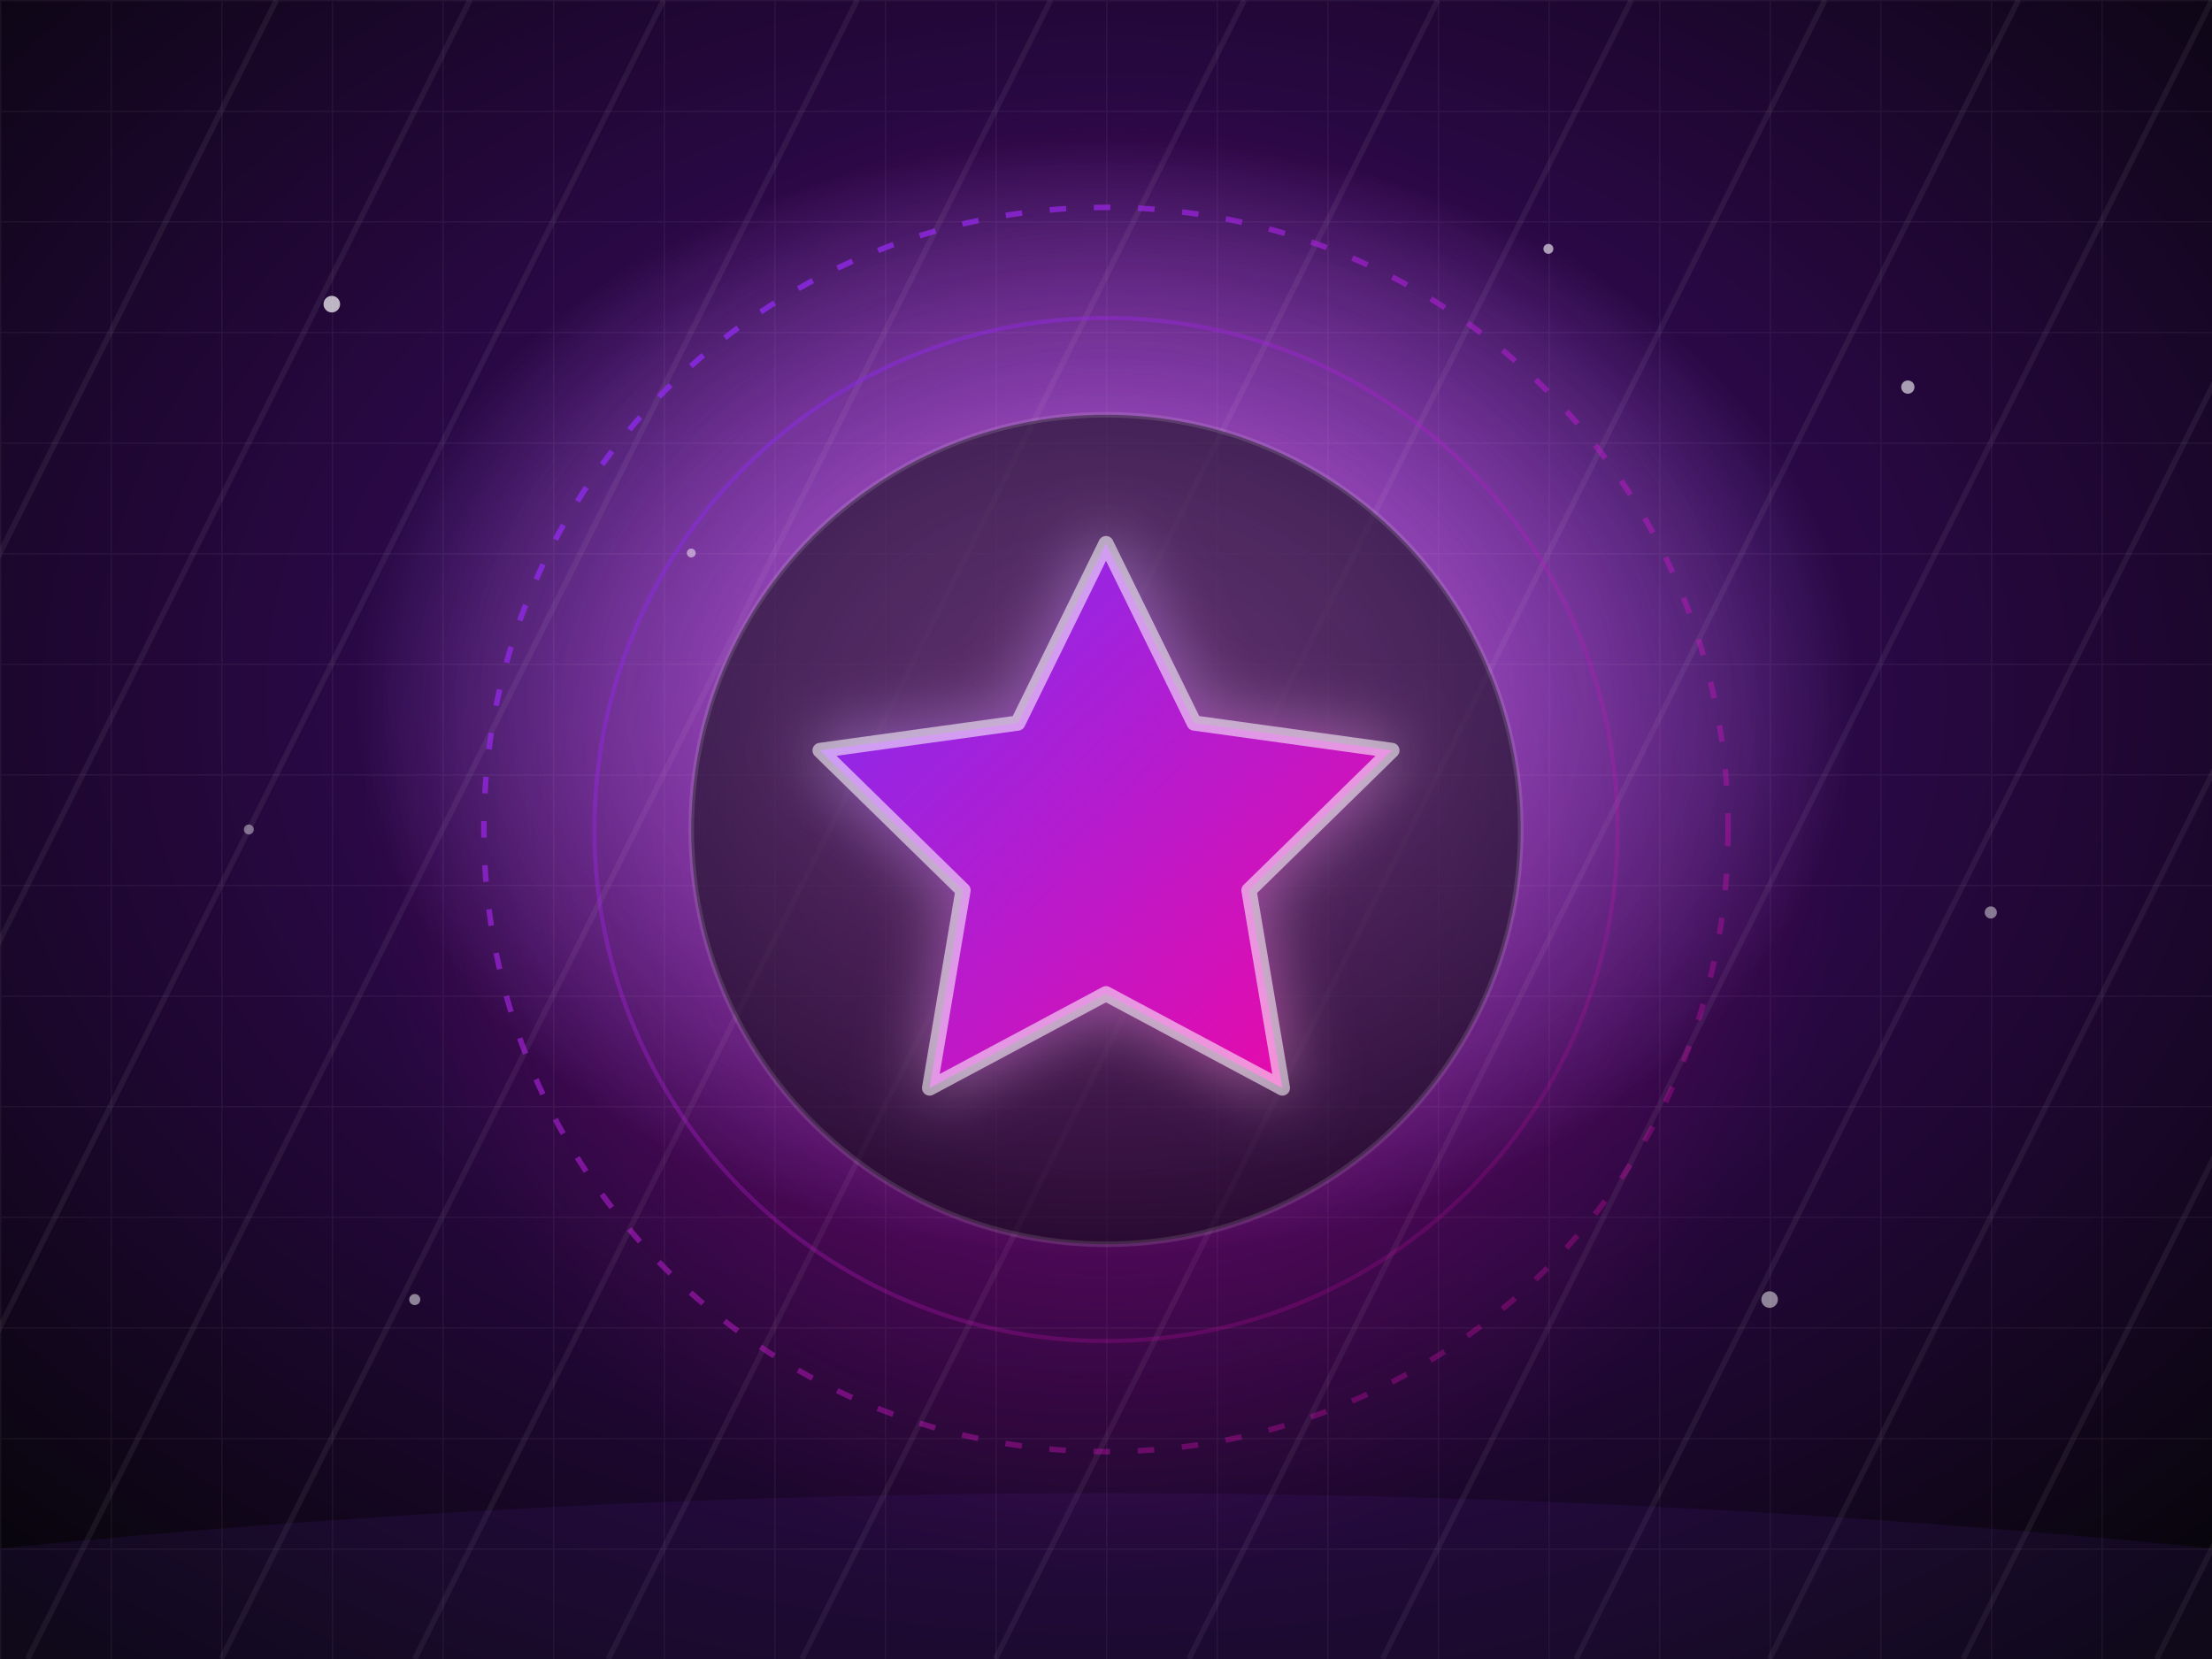
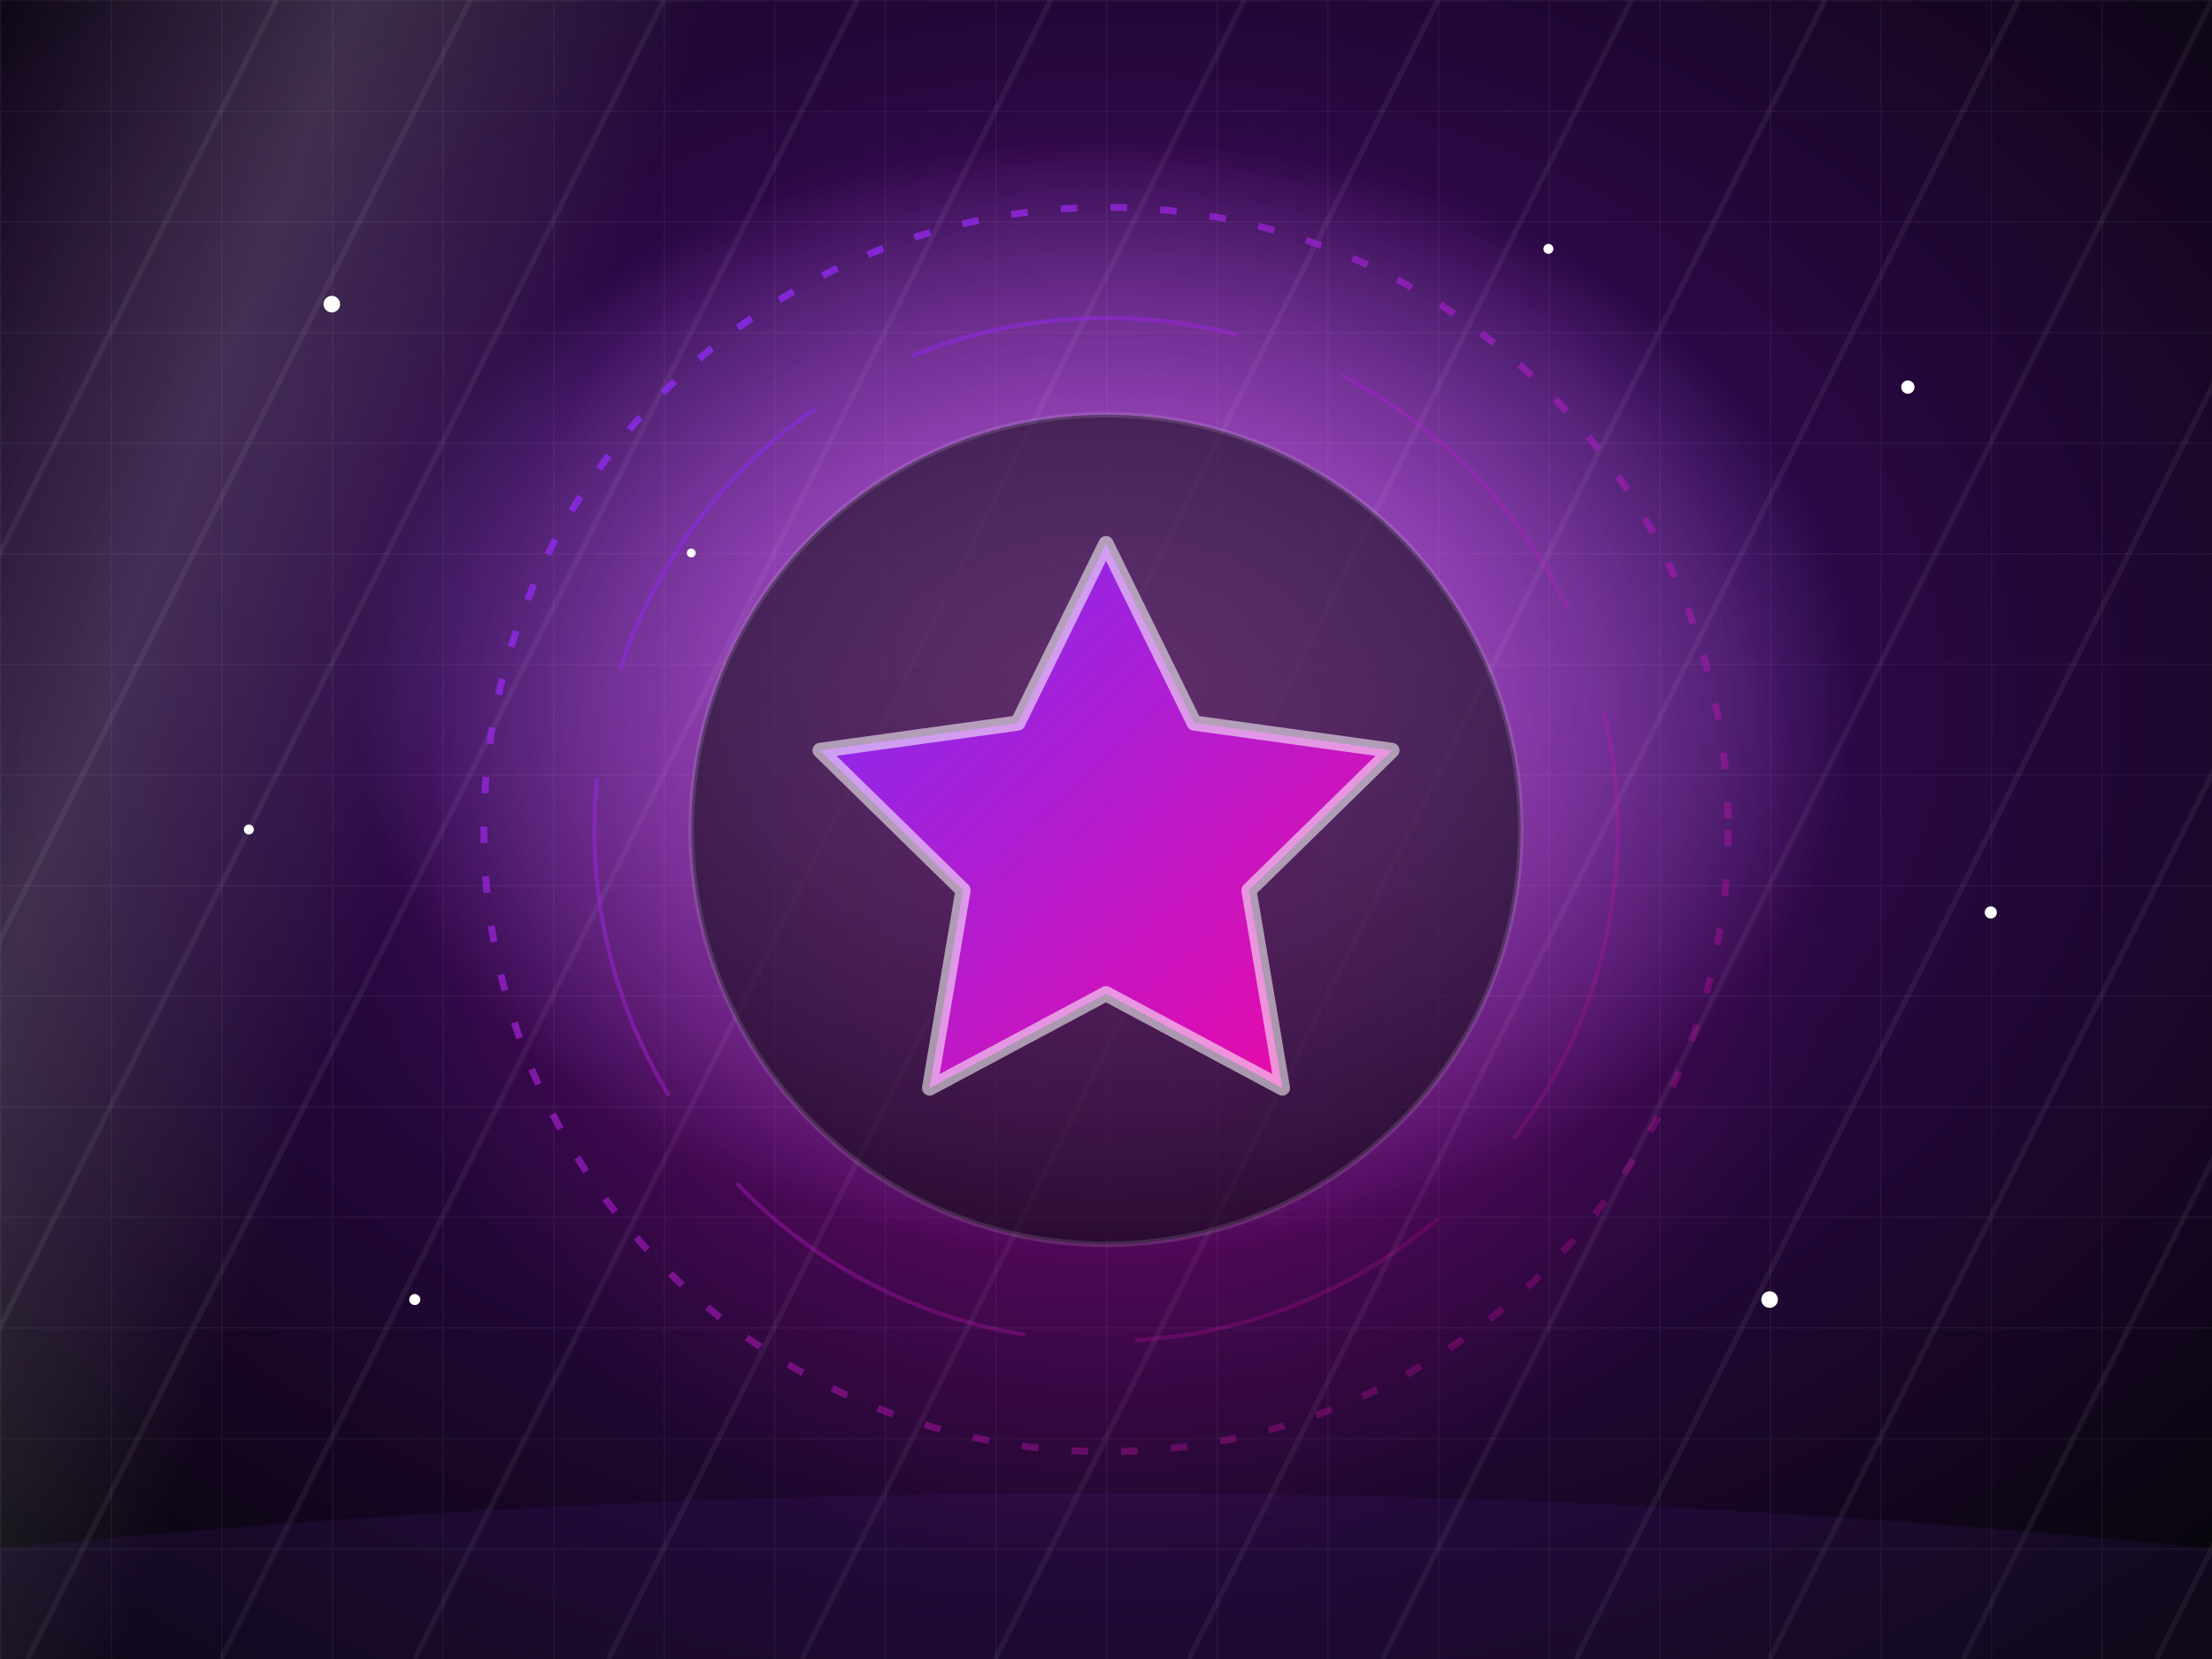
<svg xmlns="http://www.w3.org/2000/svg" viewBox="0 0 800 600" width="800" height="600">
+   <style>
+   .spin{transform-box:fill-box;transform-origin:center;animation:spin 14s linear infinite}
+   .spin-r{transform-box:fill-box;transform-origin:center;animation:spin 22s linear infinite reverse}
+   .spin-slow{transform-box:fill-box;transform-origin:center;animation:spin 8s linear infinite}
+   .pulse{transform-box:fill-box;transform-origin:center;animation:pulse 3s ease-in-out infinite}
+   .float{animation:float 3.4s ease-in-out infinite}
+   .tw{animation:tw 2.2s ease-in-out infinite}.d2{animation-delay:1.1s}.d3{animation-delay:.6s}.d4{animation-delay:1.6s}
+   .blink{animation:blink 1.1s steps(2,start) infinite}
+   .sweep{animation:sweep 5s ease-in-out infinite}
+   .scan{animation:scan 4s linear infinite}
+   .glitch1{animation:g1 2.6s steps(1) infinite}.glitch2{animation:g2 2.6s steps(1) infinite}
+   .rise{animation:rise 6s linear infinite}
+   .flow{stroke-dasharray:14 22;animation:flow 1.6s linear infinite}
+   .bar{transform-box:fill-box;transform-origin:left center;animation:bar 2.8s ease-in-out infinite}
+   @keyframes spin{to{transform:rotate(360deg)}}
+   @keyframes pulse{50%{transform:scale(1.12);opacity:.55}}
+   @keyframes float{50%{transform:translateY(-14px)}}
+   @keyframes tw{0%,100%{opacity:.25}50%{opacity:1}}
+   @keyframes blink{to{visibility:hidden}}
+   @keyframes sweep{0%{transform:translateX(-900px)}55%,100%{transform:translateX(1500px)}}
+   @keyframes scan{from{transform:translateY(-120px)}to{transform:translateY(900px)}}
+   @keyframes g1{0%,86%,100%{transform:none;opacity:0}88%{transform:translate(-8px,2px);opacity:.85}92%{transform:translate(6px,-3px);opacity:.85}}
+   @keyframes g2{0%,86%,100%{transform:none;opacity:0}89%{transform:translate(7px,1px);opacity:.8}93%{transform:translate(-5px,-2px);opacity:.8}}
+   @keyframes rise{from{transform:translateY(0);opacity:0}15%{opacity:.9}to{transform:translateY(-420px);opacity:0}}
+   @keyframes flow{to{stroke-dashoffset:-72}}
+   @keyframes bar{0%{transform:scaleX(.05)}60%,100%{transform:scaleX(1)}}
+   @media (prefers-reduced-motion:reduce){*{animation:none!important}}
+ </style>
  <defs>
    <radialGradient id="bg" cx="50%" cy="42%" r="75%">
      <stop offset="0" stop-color="#7b2ff7" stop-opacity=".55" />
      <stop offset=".45" stop-color="#2a0845" />
      <stop offset="1" stop-color="#050507" />
    </radialGradient>
    <radialGradient id="glow" cx="50%" cy="50%" r="50%">
-       <stop offset="0" stop-color="#f107a3" stop-opacity=".7" />
+       <stop offset="0" stop-color="#f107a3" stop-opacity=".75" />
      <stop offset="1" stop-color="#f107a3" stop-opacity="0" />
    </radialGradient>
    <linearGradient id="ig" x1="0" y1="0" x2="1" y2="1">
      <stop offset="0" stop-color="#7b2ff7" />
      <stop offset="1" stop-color="#f107a3" />
    </linearGradient>
    <linearGradient id="ring" x1="0" y1="0" x2="1" y2="1">
-       <stop offset="0" stop-color="#7b2ff7" stop-opacity=".9" />
-       <stop offset="1" stop-color="#f107a3" stop-opacity=".2" />
+       <stop offset="0" stop-color="#7b2ff7" stop-opacity=".95" />
+       <stop offset="1" stop-color="#f107a3" stop-opacity=".15" />
+     </linearGradient>
+     <linearGradient id="shine" x1="0" y1="0" x2="1" y2="0">
+       <stop offset="0" stop-color="#fff" stop-opacity="0" />
+       <stop offset=".5" stop-color="#fff" stop-opacity=".16" />
+       <stop offset="1" stop-color="#fff" stop-opacity="0" />
+     </linearGradient>
+     <linearGradient id="scanl" x1="0" y1="0" x2="0" y2="1">
+       <stop offset="0" stop-color="#f107a3" stop-opacity="0" />
+       <stop offset=".85" stop-color="#f107a3" stop-opacity=".18" />
+       <stop offset="1" stop-color="#fff" stop-opacity=".35" />
    </linearGradient>
    <pattern id="grid" width="40" height="40" patternUnits="userSpaceOnUse">
      <path d="M40 0H0V40" fill="none" stroke="#fff" stroke-opacity=".05" stroke-width="1" />
    </pattern>
-     <filter id="soft" x="-50%" y="-50%" width="200%" height="200%">
-       <feGaussianBlur stdDeviation="1.1" />
-     </filter>
  </defs>
  <rect width="800" height="600" fill="url(#bg)" />
  <rect width="800" height="600" fill="url(#grid)" />
  <g stroke="#fff" stroke-opacity=".06" stroke-width="2">
    <path d="M-200 600 L100 0" />
    <path d="M-130 600 L170 0" />
    <path d="M-60 600 L240 0" />
    <path d="M10 600 L310 0" />
    <path d="M80 600 L380 0" />
    <path d="M150 600 L450 0" />
    <path d="M220 600 L520 0" />
    <path d="M290 600 L590 0" />
    <path d="M360 600 L660 0" />
    <path d="M430 600 L730 0" />
    <path d="M500 600 L800 0" />
    <path d="M570 600 L870 0" />
    <path d="M640 600 L940 0" />
    <path d="M710 600 L1010 0" />
    <path d="M780 600 L1080 0" />
    <path d="M850 600 L1150 0" />
  </g>
-   <circle cx="400" cy="300" r="270" fill="url(#glow)" opacity=".55" />
-   <circle cx="400" cy="300" r="225" fill="none" stroke="url(#ring)" stroke-width="2" stroke-dasharray="6 10" />
-   <circle cx="400" cy="300" r="185" fill="none" stroke="url(#ring)" stroke-width="1.5" opacity=".6" />
+   <circle class="pulse" cx="400" cy="300" r="270" fill="url(#glow)" opacity=".55" />
+   <circle class="spin" cx="400" cy="300" r="225" fill="none" stroke="url(#ring)" stroke-width="2.5" stroke-dasharray="6 12" />
+   <circle class="spin-r" cx="400" cy="300" r="185" fill="none" stroke="url(#ring)" stroke-width="1.5" stroke-dasharray="120 40" opacity=".7" />
  <circle cx="400" cy="300" r="150" fill="#0b0b12" fill-opacity=".55" stroke="#fff" stroke-opacity=".12" stroke-width="2" />
-   <g transform="translate(400 300) scale(11) translate(-12 -12)" filter="url(#soft)" opacity=".75">
-     <path d="M12 2.6l2.9 5.9 6.5.9-4.7 4.6 1.1 6.5L12 17.4l-5.8 3.1 1.1-6.5L2.6 9.4l6.5-.9z" fill="url(#ig)" stroke="#fff" stroke-opacity=".55" stroke-width=".5" stroke-linejoin="round" />
+   <g class="float">
+     <g transform="translate(400 300) scale(11) translate(-12 -12)">
+       <path d="M12 2.6l2.9 5.9 6.5.9-4.7 4.6 1.1 6.5L12 17.4l-5.8 3.1 1.1-6.5L2.6 9.4l6.5-.9z" fill="url(#ig)" stroke="#fff" stroke-opacity=".55" stroke-width=".5" stroke-linejoin="round" />
+     </g>
  </g>
-   <g transform="translate(400 300) scale(11) translate(-12 -12)">
-     <path d="M12 2.6l2.9 5.9 6.5.9-4.7 4.6 1.1 6.5L12 17.4l-5.8 3.1 1.1-6.5L2.6 9.4l6.5-.9z" fill="url(#ig)" stroke="#fff" stroke-opacity=".55" stroke-width=".5" stroke-linejoin="round" />
+   <circle class="tw " cx="120" cy="110" r="3" fill="#fff" />
+   <circle class="tw d2" cx="690" cy="140" r="2.4" fill="#fff" />
+   <circle class="tw d3" cx="640" cy="470" r="3" fill="#fff" />
+   <circle class="tw d4" cx="150" cy="470" r="2" fill="#fff" />
+   <circle class="tw " cx="560" cy="90" r="1.8" fill="#fff" />
+   <circle class="tw d2" cx="250" cy="200" r="1.6" fill="#fff" />
+   <circle class="tw d3" cx="720" cy="330" r="2.2" fill="#fff" />
+   <circle class="tw d4" cx="90" cy="300" r="1.8" fill="#fff" />
+   <g transform="skewX(-20)">
+     <rect class="sweep" x="0" y="-100" width="260" height="800" fill="url(#shine)" />
  </g>
-   <circle cx="120" cy="110" r="3" fill="#fff" opacity="0.7" />
-   <circle cx="690" cy="140" r="2.4" fill="#fff" opacity="0.6" />
-   <circle cx="640" cy="470" r="3" fill="#fff" opacity="0.5" />
-   <circle cx="150" cy="470" r="2" fill="#fff" opacity="0.5" />
-   <circle cx="560" cy="90" r="1.8" fill="#fff" opacity="0.6" />
-   <circle cx="250" cy="200" r="1.6" fill="#fff" opacity="0.5" />
-   <circle cx="720" cy="330" r="2.2" fill="#fff" opacity="0.45" />
-   <circle cx="90" cy="300" r="1.8" fill="#fff" opacity="0.4" />
  <path d="M0 560 Q400 520 800 560 V600 H0Z" fill="#7b2ff7" opacity=".08" />
</svg>
